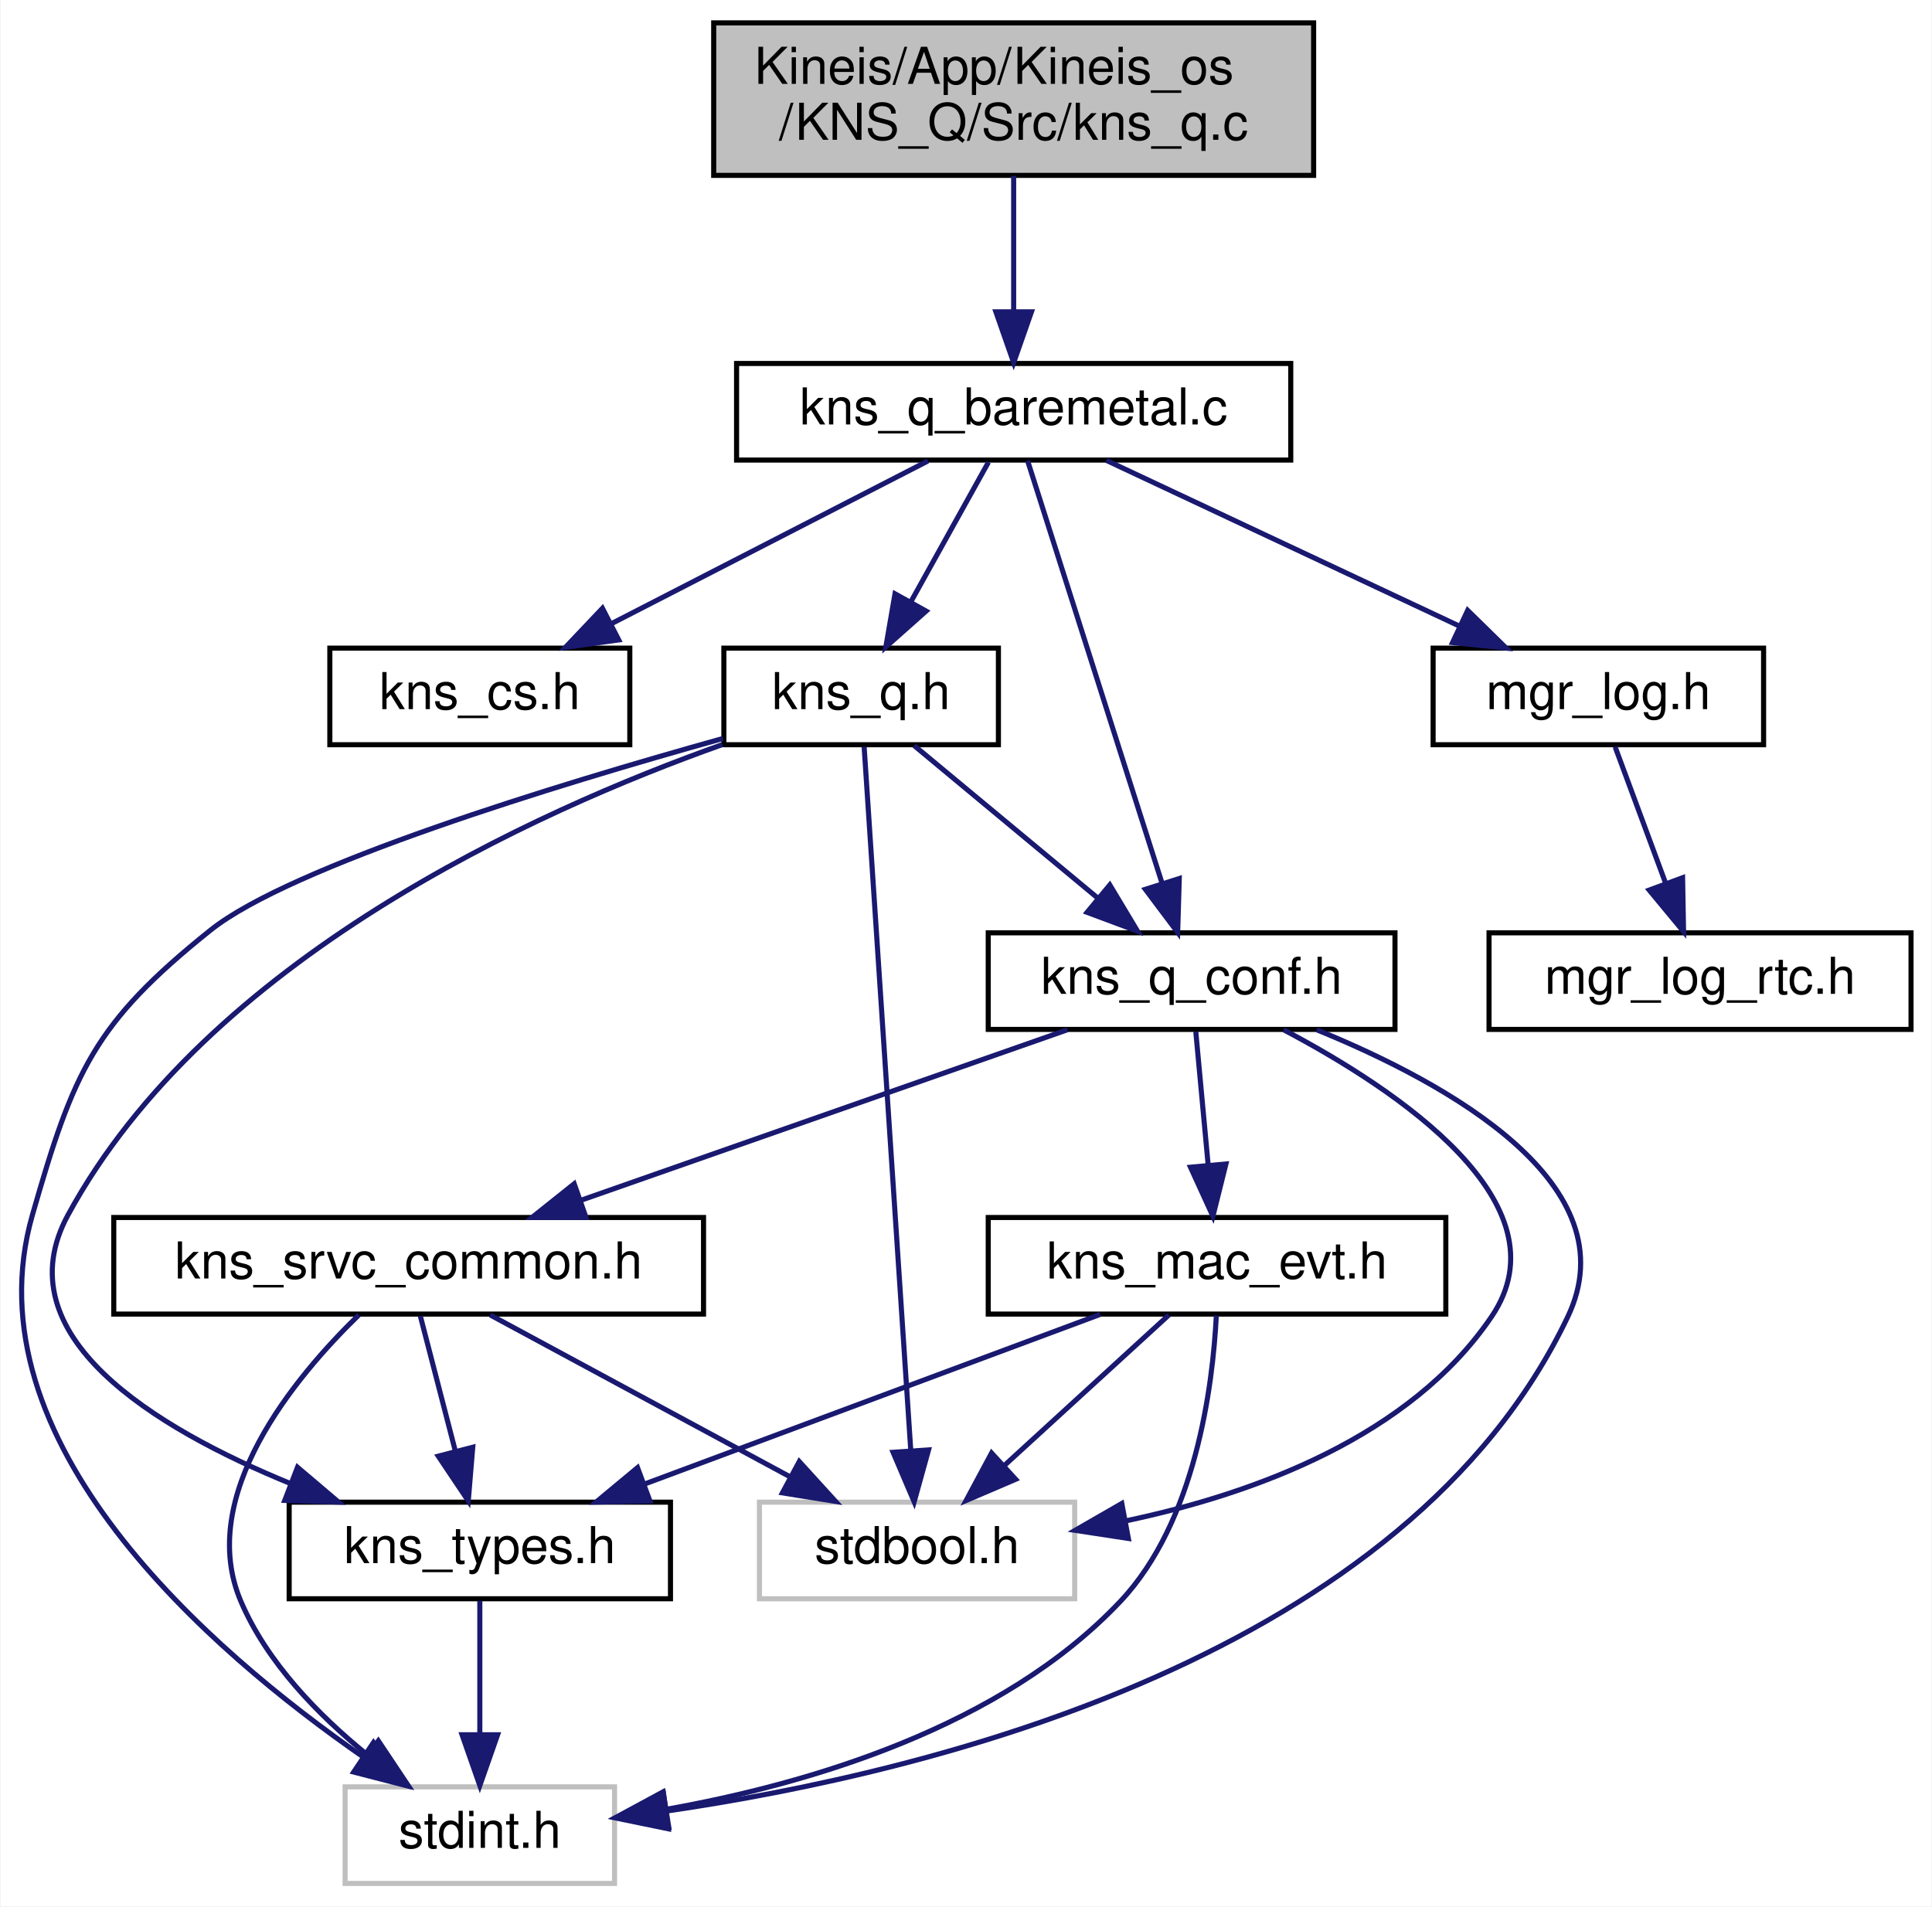
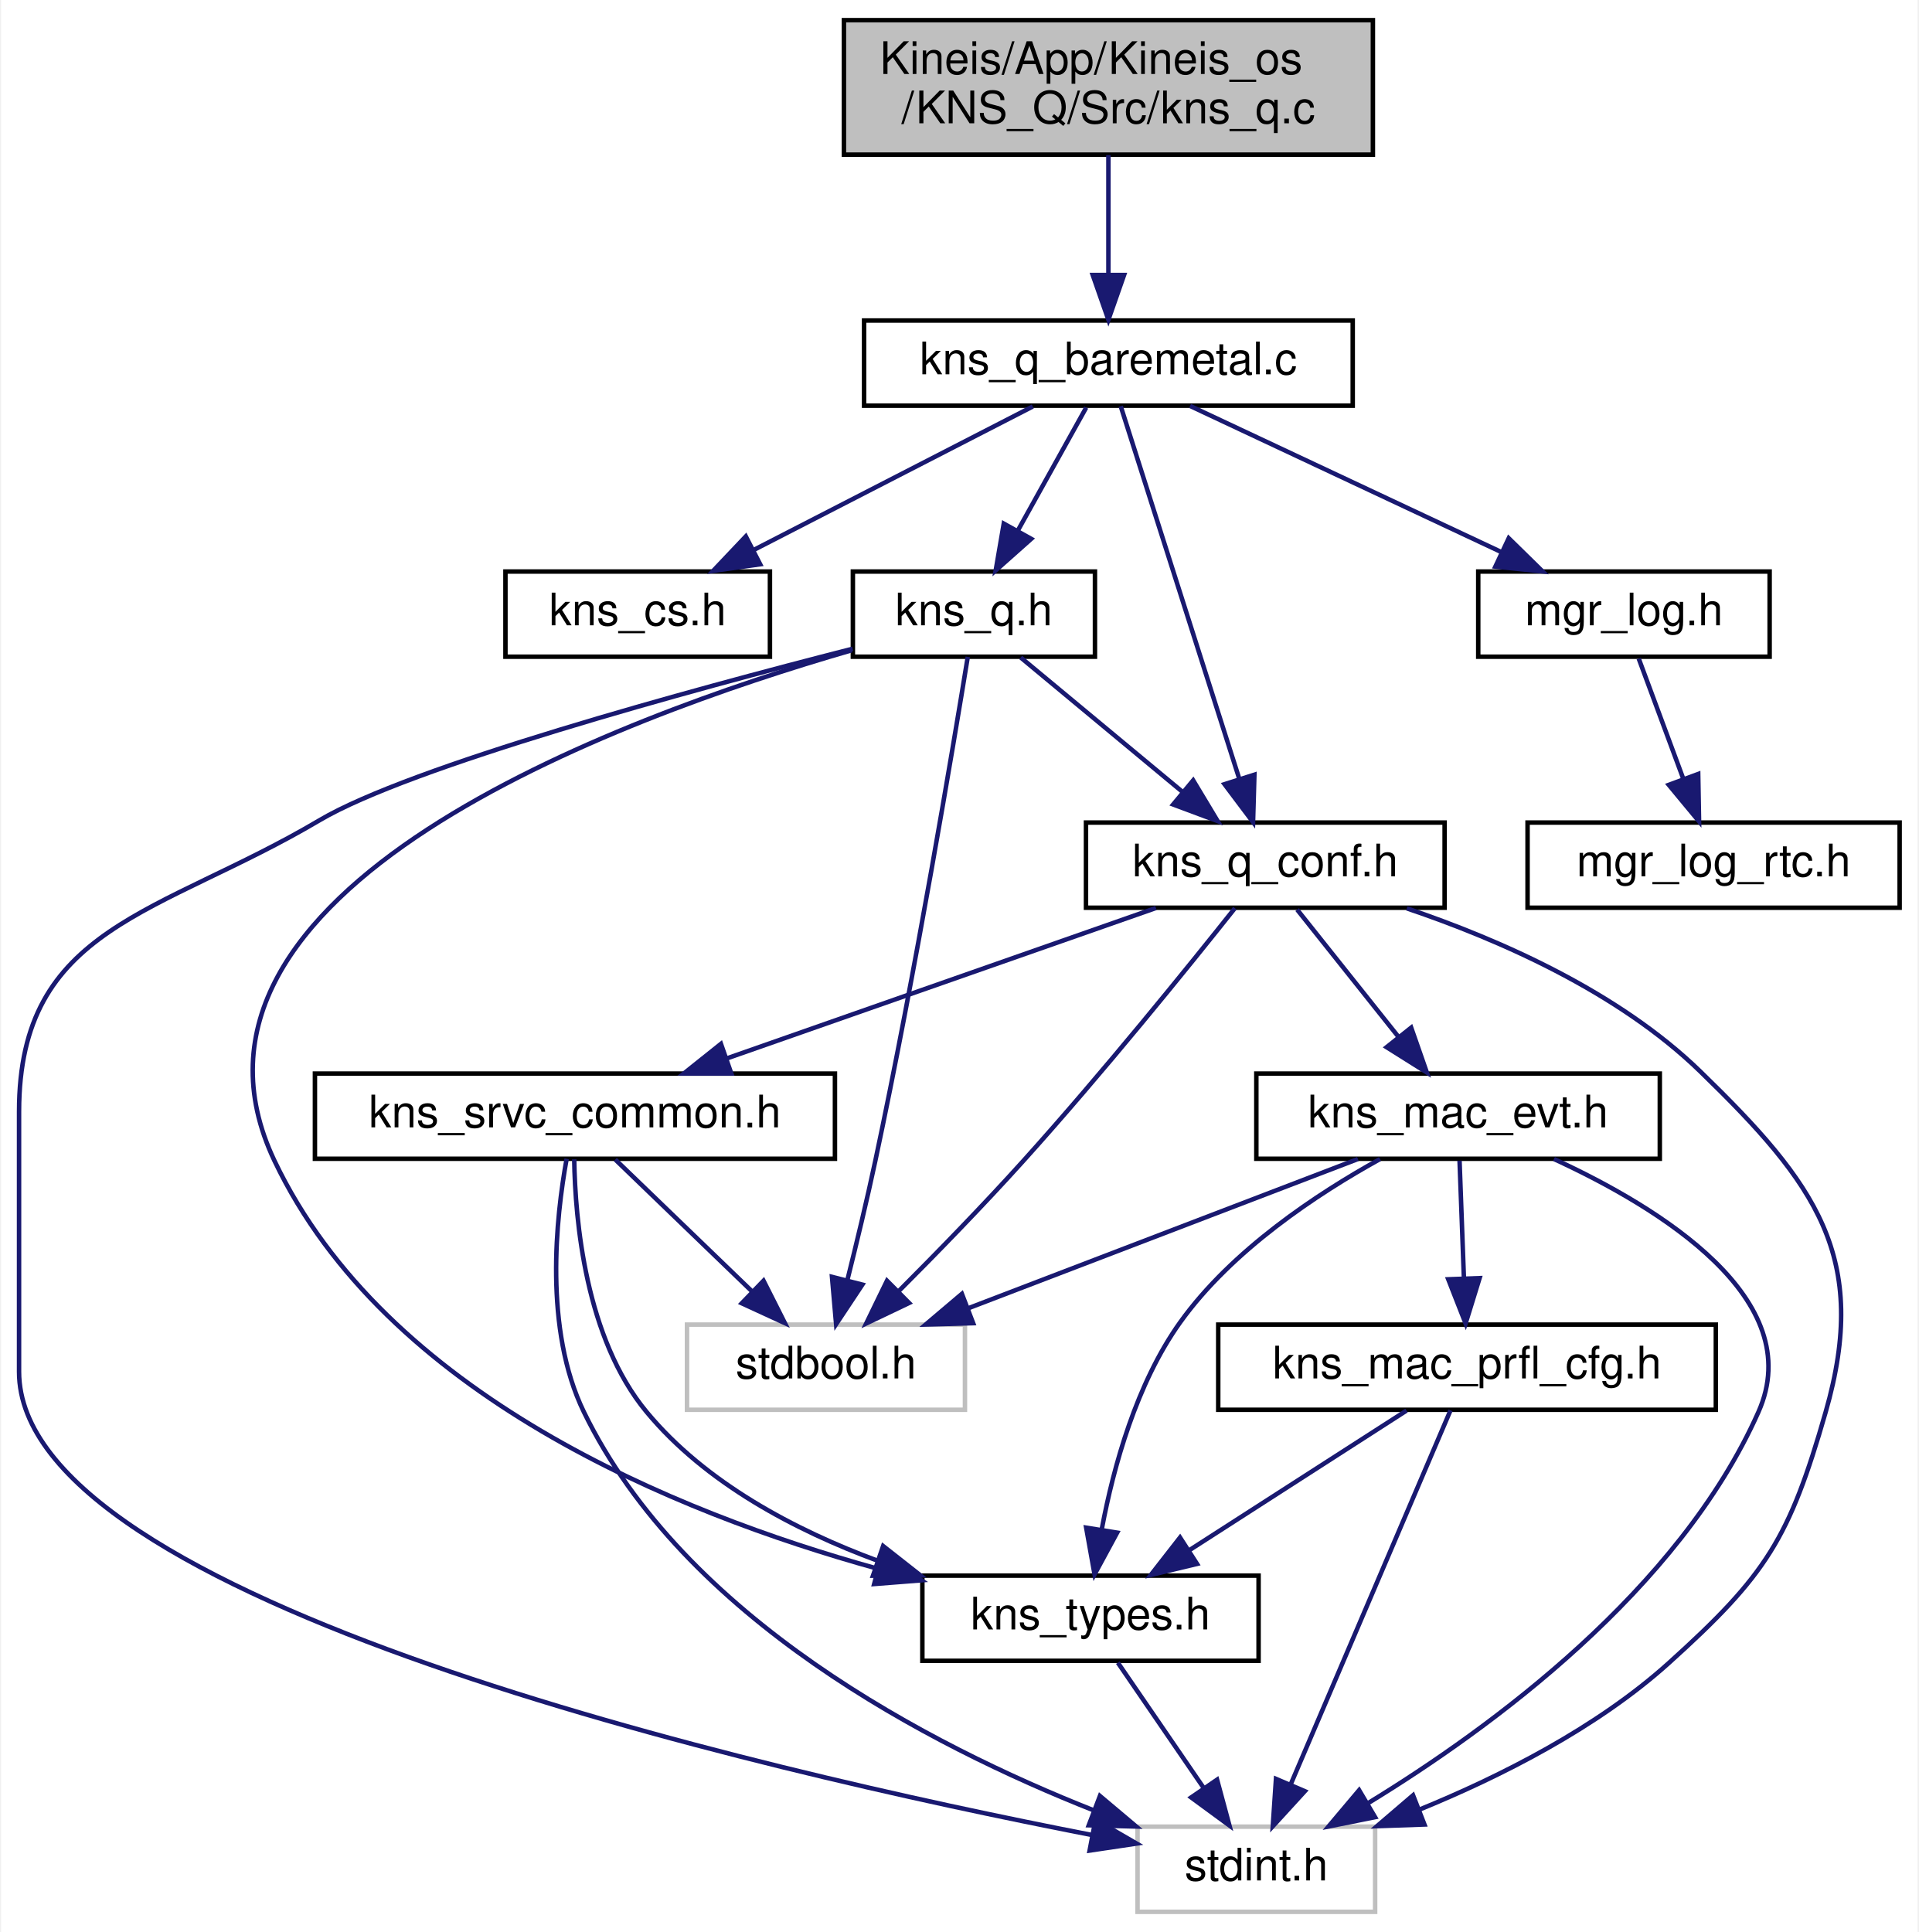
- <svg xmlns="http://www.w3.org/2000/svg" xmlns:xlink="http://www.w3.org/1999/xlink" width="380pt" height="375pt" viewBox="0.00 0.00 379.75 375.00">
-   <g id="graph0" class="graph" transform="scale(1 1) rotate(0) translate(4 371)">
-     <polygon fill="white" stroke="transparent" points="-4,4 -4,-371 375.75,-371 375.75,4 -4,4" />
+ <svg xmlns="http://www.w3.org/2000/svg" xmlns:xlink="http://www.w3.org/1999/xlink" width="428pt" height="431pt" viewBox="0.00 0.00 427.50 431.00">
+   <g id="graph0" class="graph" transform="scale(1 1) rotate(0) translate(4 427)">
+     <polygon fill="white" stroke="transparent" points="-4,4 -4,-427 423.5,-427 423.5,4 -4,4" />
    <g id="node1" class="node">
      <g id="a_node1">
        <a xlink:title="Configuration of queues used in kineis_swr.">
-           <polygon fill="#bfbfbf" stroke="black" points="136.25,-336.5 136.25,-366.5 254.25,-366.5 254.25,-336.5 136.25,-336.5" />
-           <text text-anchor="start" x="144.25" y="-354.5" font-family="Helvetica,sans-Serif" font-size="10.00">Kineis/App/Kineis_os</text>
-           <text text-anchor="middle" x="195.25" y="-343.5" font-family="Helvetica,sans-Serif" font-size="10.00">/KNS_Q/Src/kns_q.c</text>
+           <polygon fill="#bfbfbf" stroke="black" points="184,-392.5 184,-422.5 302,-422.5 302,-392.5 184,-392.5" />
+           <text text-anchor="start" x="192" y="-410.5" font-family="Helvetica,sans-Serif" font-size="10.00">Kineis/App/Kineis_os</text>
+           <text text-anchor="middle" x="243" y="-399.5" font-family="Helvetica,sans-Serif" font-size="10.00">/KNS_Q/Src/kns_q.c</text>
        </a>
      </g>
    </g>
    <g id="node2" class="node">
      <g id="a_node2">
        <a xlink:href="../../d0/d08/kns__q__baremetal_8c.html" target="_top" xlink:title="Configuration of queues used in kineis_swr.">
-           <polygon fill="white" stroke="black" points="140.75,-280.5 140.75,-299.5 249.75,-299.5 249.75,-280.5 140.75,-280.5" />
-           <text text-anchor="middle" x="195.25" y="-287.5" font-family="Helvetica,sans-Serif" font-size="10.00">kns_q_baremetal.c</text>
+           <polygon fill="white" stroke="black" points="188.5,-336.5 188.5,-355.5 297.5,-355.5 297.5,-336.5 188.5,-336.5" />
+           <text text-anchor="middle" x="243" y="-343.5" font-family="Helvetica,sans-Serif" font-size="10.00">kns_q_baremetal.c</text>
        </a>
      </g>
    </g>
    <g id="edge1" class="edge">
-       <path fill="none" stroke="midnightblue" d="M195.25,-336.4C195.25,-328.47 195.25,-318.46 195.25,-309.86" />
-       <polygon fill="midnightblue" stroke="midnightblue" points="198.75,-309.66 195.25,-299.66 191.75,-309.66 198.75,-309.66" />
+       <path fill="none" stroke="midnightblue" d="M243,-392.4C243,-384.47 243,-374.46 243,-365.86" />
+       <polygon fill="midnightblue" stroke="midnightblue" points="246.5,-365.66 243,-355.66 239.5,-365.66 246.5,-365.66" />
    </g>
    <g id="node3" class="node">
      <g id="a_node3">
        <a xlink:href="../../d2/d62/kns__cs_8h.html" target="_top" xlink:title="critical section handling for kineis stack.">
-           <polygon fill="white" stroke="black" points="60.75,-224.5 60.75,-243.5 119.75,-243.5 119.75,-224.5 60.75,-224.5" />
-           <text text-anchor="middle" x="90.25" y="-231.5" font-family="Helvetica,sans-Serif" font-size="10.00">kns_cs.h</text>
+           <polygon fill="white" stroke="black" points="108.5,-280.5 108.5,-299.5 167.5,-299.5 167.5,-280.5 108.5,-280.5" />
+           <text text-anchor="middle" x="138" y="-287.5" font-family="Helvetica,sans-Serif" font-size="10.00">kns_cs.h</text>
        </a>
      </g>
    </g>
    <g id="edge2" class="edge">
-       <path fill="none" stroke="midnightblue" d="M178.38,-280.32C161.54,-271.66 135.44,-258.24 116.01,-248.25" />
-       <polygon fill="midnightblue" stroke="midnightblue" points="117.57,-245.12 107.08,-243.65 114.37,-251.34 117.57,-245.12" />
+       <path fill="none" stroke="midnightblue" d="M226.13,-336.32C209.29,-327.66 183.19,-314.24 163.76,-304.25" />
+       <polygon fill="midnightblue" stroke="midnightblue" points="165.32,-301.12 154.83,-299.65 162.12,-307.34 165.32,-301.12" />
    </g>
    <g id="node4" class="node">
      <g id="a_node4">
        <a xlink:href="../../d8/dd1/kns__q__conf_8h.html" target="_top" xlink:title="Configuration of queues used in kineis_sw.">
-           <polygon fill="white" stroke="black" points="190.25,-168.5 190.25,-187.5 270.25,-187.5 270.25,-168.5 190.25,-168.5" />
-           <text text-anchor="middle" x="230.25" y="-175.5" font-family="Helvetica,sans-Serif" font-size="10.00">kns_q_conf.h</text>
+           <polygon fill="white" stroke="black" points="238,-224.5 238,-243.5 318,-243.5 318,-224.5 238,-224.5" />
+           <text text-anchor="middle" x="278" y="-231.5" font-family="Helvetica,sans-Serif" font-size="10.00">kns_q_conf.h</text>
        </a>
      </g>
    </g>
    <g id="edge3" class="edge">
-       <path fill="none" stroke="midnightblue" d="M197.99,-280.37C203.67,-262.54 216.79,-221.3 224.43,-197.27" />
-       <polygon fill="midnightblue" stroke="midnightblue" points="227.82,-198.18 227.51,-187.59 221.15,-196.06 227.82,-198.18" />
-     </g>
-     <g id="node10" class="node">
-       <g id="a_node10">
-         <a xlink:href="../../d0/d84/kns__q_8h.html" target="_top" xlink:title="Configuration of queues used in kineis_swr.">
-           <polygon fill="white" stroke="black" points="138.25,-224.5 138.25,-243.5 192.25,-243.5 192.25,-224.5 138.25,-224.5" />
-           <text text-anchor="middle" x="165.25" y="-231.5" font-family="Helvetica,sans-Serif" font-size="10.00">kns_q.h</text>
-         </a>
-       </g>
-     </g>
-     <g id="edge15" class="edge">
-       <path fill="none" stroke="midnightblue" d="M190.29,-280.08C186.14,-272.61 180.09,-261.72 174.98,-252.52" />
-       <polygon fill="midnightblue" stroke="midnightblue" points="178.03,-250.79 170.11,-243.75 171.91,-254.19 178.03,-250.79" />
+       <path fill="none" stroke="midnightblue" d="M245.75,-336.37C251.42,-318.54 264.54,-277.3 272.19,-253.27" />
+       <polygon fill="midnightblue" stroke="midnightblue" points="275.57,-254.18 275.27,-243.59 268.9,-252.06 275.57,-254.18" />
    </g>
    <g id="node11" class="node">
      <g id="a_node11">
+         <a xlink:href="../../d0/d84/kns__q_8h.html" target="_top" xlink:title="Configuration of queues used in kineis_swr.">
+           <polygon fill="white" stroke="black" points="186,-280.5 186,-299.5 240,-299.5 240,-280.5 186,-280.5" />
+           <text text-anchor="middle" x="213" y="-287.5" font-family="Helvetica,sans-Serif" font-size="10.00">kns_q.h</text>
+         </a>
+       </g>
+     </g>
+     <g id="edge18" class="edge">
+       <path fill="none" stroke="midnightblue" d="M238.05,-336.08C233.9,-328.61 227.85,-317.72 222.73,-308.52" />
+       <polygon fill="midnightblue" stroke="midnightblue" points="225.78,-306.79 217.86,-299.75 219.66,-310.19 225.78,-306.79" />
+     </g>
+     <g id="node12" class="node">
+       <g id="a_node12">
        <a xlink:href="../../d2/d2e/mgr__log_8h.html" target="_top" xlink:title="logger main header file">
-           <polygon fill="white" stroke="black" points="277.75,-224.5 277.75,-243.5 342.75,-243.5 342.75,-224.5 277.75,-224.5" />
-           <text text-anchor="middle" x="310.25" y="-231.5" font-family="Helvetica,sans-Serif" font-size="10.00">mgr_log.h</text>
-         </a>
-       </g>
-     </g>
-     <g id="edge20" class="edge">
-       <path fill="none" stroke="midnightblue" d="M213.47,-280.44C232.14,-271.68 261.4,-257.94 282.87,-247.86" />
-       <polygon fill="midnightblue" stroke="midnightblue" points="284.55,-250.93 292.11,-243.52 281.57,-244.6 284.55,-250.93" />
+           <polygon fill="white" stroke="black" points="325.5,-280.5 325.5,-299.5 390.5,-299.5 390.5,-280.5 325.5,-280.5" />
+           <text text-anchor="middle" x="358" y="-287.5" font-family="Helvetica,sans-Serif" font-size="10.00">mgr_log.h</text>
+         </a>
+       </g>
+     </g>
+     <g id="edge23" class="edge">
+       <path fill="none" stroke="midnightblue" d="M261.22,-336.44C279.9,-327.68 309.16,-313.94 330.62,-303.86" />
+       <polygon fill="midnightblue" stroke="midnightblue" points="332.3,-306.93 339.86,-299.52 329.32,-300.6 332.3,-306.93" />
    </g>
    <g id="node5" class="node">
      <g id="a_node5">
        <a xlink:title=" ">
-           <polygon fill="white" stroke="#bfbfbf" points="145.25,-56.5 145.25,-75.5 207.25,-75.5 207.25,-56.5 145.25,-56.5" />
-           <text text-anchor="middle" x="176.25" y="-63.5" font-family="Helvetica,sans-Serif" font-size="10.00">stdbool.h</text>
+           <polygon fill="white" stroke="#bfbfbf" points="149,-112.5 149,-131.5 211,-131.5 211,-112.5 149,-112.5" />
+           <text text-anchor="middle" x="180" y="-119.5" font-family="Helvetica,sans-Serif" font-size="10.00">stdbool.h</text>
        </a>
      </g>
    </g>
    <g id="edge4" class="edge">
-       <path fill="none" stroke="midnightblue" d="M248.34,-168.43C270.77,-156.6 304.3,-134.2 289.25,-112 273.26,-88.42 242.74,-77.2 217.44,-71.85" />
-       <polygon fill="midnightblue" stroke="midnightblue" points="217.81,-68.36 207.34,-69.96 216.52,-75.24 217.81,-68.36" />
+       <path fill="none" stroke="midnightblue" d="M271.22,-224.4C261.2,-211.78 241.68,-187.61 224,-168 215.04,-158.06 204.58,-147.33 196.1,-138.84" />
+       <polygon fill="midnightblue" stroke="midnightblue" points="198.54,-136.33 188.98,-131.76 193.61,-141.29 198.54,-136.33" />
    </g>
    <g id="node6" class="node">
      <g id="a_node6">
        <a xlink:title=" ">
-           <polygon fill="white" stroke="#bfbfbf" points="63.75,-0.5 63.75,-19.5 116.75,-19.5 116.75,-0.5 63.75,-0.5" />
-           <text text-anchor="middle" x="90.25" y="-7.5" font-family="Helvetica,sans-Serif" font-size="10.00">stdint.h</text>
+           <polygon fill="white" stroke="#bfbfbf" points="249.5,-0.5 249.5,-19.5 302.5,-19.5 302.5,-0.5 249.5,-0.5" />
+           <text text-anchor="middle" x="276" y="-7.5" font-family="Helvetica,sans-Serif" font-size="10.00">stdint.h</text>
        </a>
      </g>
    </g>
    <g id="edge5" class="edge">
-       <path fill="none" stroke="midnightblue" d="M254.85,-168.43C280.87,-157.82 316.6,-137.94 304.25,-112 272.43,-45.2 179.47,-22.4 127.14,-14.76" />
-       <polygon fill="midnightblue" stroke="midnightblue" points="127.32,-11.25 116.94,-13.38 126.38,-18.18 127.32,-11.25" />
+       <path fill="none" stroke="midnightblue" d="M309.57,-224.36C330.26,-217.36 356.75,-205.72 375,-188 400.82,-162.92 412.92,-146.6 403,-112 394.91,-83.79 389.8,-75.65 368,-56 351.99,-41.57 330.52,-30.72 312.34,-23.29" />
+       <polygon fill="midnightblue" stroke="midnightblue" points="313.5,-19.98 302.91,-19.61 310.96,-26.5 313.5,-19.98" />
    </g>
    <g id="node7" class="node">
      <g id="a_node7">
        <a xlink:href="../../df/d64/kns__mac__evt_8h.html" target="_top" xlink:title=" ">
-           <polygon fill="white" stroke="black" points="190.25,-112.5 190.25,-131.5 280.25,-131.5 280.25,-112.5 190.25,-112.5" />
-           <text text-anchor="middle" x="235.25" y="-119.5" font-family="Helvetica,sans-Serif" font-size="10.00">kns_mac_evt.h</text>
+           <polygon fill="white" stroke="black" points="276,-168.5 276,-187.5 366,-187.5 366,-168.5 276,-168.5" />
+           <text text-anchor="middle" x="321" y="-175.5" font-family="Helvetica,sans-Serif" font-size="10.00">kns_mac_evt.h</text>
        </a>
      </g>
    </g>
    <g id="edge6" class="edge">
-       <path fill="none" stroke="midnightblue" d="M231.07,-168.08C231.73,-161.01 232.67,-150.86 233.49,-141.99" />
-       <polygon fill="midnightblue" stroke="midnightblue" points="237,-142.03 234.44,-131.75 230.03,-141.39 237,-142.03" />
-     </g>
-     <g id="node9" class="node">
-       <g id="a_node9">
+       <path fill="none" stroke="midnightblue" d="M285.1,-224.08C291.24,-216.38 300.27,-205.03 307.74,-195.65" />
+       <polygon fill="midnightblue" stroke="midnightblue" points="310.54,-197.75 314.03,-187.75 305.06,-193.39 310.54,-197.75" />
+     </g>
+     <g id="node10" class="node">
+       <g id="a_node10">
        <a xlink:href="../../d7/d8a/kns__srvc__common_8h.html" target="_top" xlink:title="Common part of Kinéis service layer.">
-           <polygon fill="white" stroke="black" points="18.25,-112.5 18.25,-131.5 134.25,-131.5 134.25,-112.5 18.25,-112.5" />
-           <text text-anchor="middle" x="76.25" y="-119.5" font-family="Helvetica,sans-Serif" font-size="10.00">kns_srvc_common.h</text>
-         </a>
-       </g>
-     </g>
-     <g id="edge11" class="edge">
-       <path fill="none" stroke="midnightblue" d="M205.85,-168.44C180.05,-159.4 139.17,-145.06 110.23,-134.92" />
-       <polygon fill="midnightblue" stroke="midnightblue" points="111.13,-131.52 100.54,-131.52 108.81,-138.13 111.13,-131.52" />
+           <polygon fill="white" stroke="black" points="66,-168.5 66,-187.5 182,-187.5 182,-168.5 66,-168.5" />
+           <text text-anchor="middle" x="124" y="-175.5" font-family="Helvetica,sans-Serif" font-size="10.00">kns_srvc_common.h</text>
+         </a>
+       </g>
+     </g>
+     <g id="edge14" class="edge">
+       <path fill="none" stroke="midnightblue" d="M253.6,-224.44C227.8,-215.4 186.92,-201.06 157.98,-190.92" />
+       <polygon fill="midnightblue" stroke="midnightblue" points="158.88,-187.52 148.29,-187.52 156.57,-194.13 158.88,-187.52" />
    </g>
    <g id="edge7" class="edge">
-       <path fill="none" stroke="midnightblue" d="M225.77,-112.32C217.05,-104.34 203.9,-92.31 193.35,-82.65" />
-       <polygon fill="midnightblue" stroke="midnightblue" points="195.64,-80 185.9,-75.83 190.91,-85.17 195.64,-80" />
+       <path fill="none" stroke="midnightblue" d="M298.66,-168.44C275.25,-159.48 238.26,-145.31 211.81,-135.18" />
+       <polygon fill="midnightblue" stroke="midnightblue" points="212.83,-131.82 202.24,-131.52 210.32,-138.36 212.83,-131.82" />
    </g>
    <g id="edge8" class="edge">
-       <path fill="none" stroke="midnightblue" d="M235.11,-112.2C234.41,-98.43 231.09,-71.74 216.25,-56 192.9,-31.24 155.01,-20.08 126.87,-15.07" />
-       <polygon fill="midnightblue" stroke="midnightblue" points="127.41,-11.61 116.98,-13.48 126.3,-18.52 127.41,-11.61" />
+       <path fill="none" stroke="midnightblue" d="M342.39,-168.44C365.98,-157.58 399.2,-137.17 388,-112 370.3,-72.2 328.29,-41.47 301.06,-24.83" />
+       <polygon fill="midnightblue" stroke="midnightblue" points="302.49,-21.62 292.1,-19.54 298.93,-27.64 302.49,-21.62" />
    </g>
    <g id="node8" class="node">
      <g id="a_node8">
        <a xlink:href="../../d8/d85/kns__types_8h.html" target="_top" xlink:title="Kineis types definition.">
-           <polygon fill="white" stroke="black" points="52.75,-56.5 52.75,-75.5 127.75,-75.5 127.75,-56.5 52.75,-56.5" />
-           <text text-anchor="middle" x="90.25" y="-63.5" font-family="Helvetica,sans-Serif" font-size="10.00">kns_types.h</text>
+           <polygon fill="white" stroke="black" points="201.5,-56.5 201.5,-75.5 276.5,-75.5 276.5,-56.5 201.5,-56.5" />
+           <text text-anchor="middle" x="239" y="-63.5" font-family="Helvetica,sans-Serif" font-size="10.00">kns_types.h</text>
        </a>
      </g>
    </g>
    <g id="edge9" class="edge">
-       <path fill="none" stroke="midnightblue" d="M212.27,-112.44C188.09,-103.44 149.83,-89.19 122.6,-79.05" />
-       <polygon fill="midnightblue" stroke="midnightblue" points="123.71,-75.73 113.12,-75.52 121.27,-82.29 123.71,-75.73" />
+       <path fill="none" stroke="midnightblue" d="M303.6,-168.44C289.64,-160.72 270.53,-148.12 259,-132 249.24,-118.34 244.15,-99.81 241.55,-86.02" />
+       <polygon fill="midnightblue" stroke="midnightblue" points="244.95,-85.09 239.91,-75.77 238.04,-86.2 244.95,-85.09" />
+     </g>
+     <g id="node9" class="node">
+       <g id="a_node9">
+         <a xlink:href="../../d8/d4a/kns__mac__prfl__cfg_8h.html" target="_top" xlink:title="Header file describing the ser settings required to configure a MAC protocol.">
+           <polygon fill="white" stroke="black" points="267.5,-112.5 267.5,-131.5 378.5,-131.5 378.5,-112.5 267.5,-112.5" />
+           <text text-anchor="middle" x="323" y="-119.5" font-family="Helvetica,sans-Serif" font-size="10.00">kns_mac_prfl_cfg.h</text>
+         </a>
+       </g>
+     </g>
+     <g id="edge11" class="edge">
+       <path fill="none" stroke="midnightblue" d="M321.33,-168.08C321.59,-161.01 321.97,-150.86 322.3,-141.99" />
+       <polygon fill="midnightblue" stroke="midnightblue" points="325.8,-141.87 322.68,-131.75 318.81,-141.61 325.8,-141.87" />
    </g>
    <g id="edge10" class="edge">
-       <path fill="none" stroke="midnightblue" d="M90.25,-56.08C90.25,-49.01 90.25,-38.86 90.25,-29.99" />
-       <polygon fill="midnightblue" stroke="midnightblue" points="93.75,-29.75 90.25,-19.75 86.75,-29.75 93.75,-29.75" />
+       <path fill="none" stroke="midnightblue" d="M245.11,-56.08C250.28,-48.53 257.85,-37.49 264.19,-28.23" />
+       <polygon fill="midnightblue" stroke="midnightblue" points="267.24,-29.98 270,-19.75 261.46,-26.02 267.24,-29.98" />
    </g>
    <g id="edge12" class="edge">
-       <path fill="none" stroke="midnightblue" d="M92.31,-112.32C108.21,-103.74 132.76,-90.49 151.21,-80.52" />
-       <polygon fill="midnightblue" stroke="midnightblue" points="153.08,-83.49 160.22,-75.65 149.76,-77.33 153.08,-83.49" />
+       <path fill="none" stroke="midnightblue" d="M319.31,-112.37C311.66,-94.46 293.91,-52.92 283.67,-28.95" />
+       <polygon fill="midnightblue" stroke="midnightblue" points="286.82,-27.41 279.67,-19.59 280.38,-30.16 286.82,-27.41" />
    </g>
    <g id="edge13" class="edge">
-       <path fill="none" stroke="midnightblue" d="M66.46,-112.34C53.81,-100.05 34.4,-76.72 43.25,-56 48.39,-43.95 58.53,-33.58 68.07,-25.84" />
-       <polygon fill="midnightblue" stroke="midnightblue" points="70.29,-28.55 76.17,-19.74 66.08,-22.96 70.29,-28.55" />
-     </g>
-     <g id="edge14" class="edge">
-       <path fill="none" stroke="midnightblue" d="M78.56,-112.08C80.41,-104.93 83.08,-94.64 85.4,-85.69" />
-       <polygon fill="midnightblue" stroke="midnightblue" points="88.86,-86.31 87.98,-75.75 82.08,-84.55 88.86,-86.31" />
+       <path fill="none" stroke="midnightblue" d="M309.5,-112.32C296.4,-103.9 276.29,-90.97 260.89,-81.07" />
+       <polygon fill="midnightblue" stroke="midnightblue" points="262.77,-78.12 252.46,-75.65 258.98,-84.01 262.77,-78.12" />
+     </g>
+     <g id="edge15" class="edge">
+       <path fill="none" stroke="midnightblue" d="M133,-168.32C141.19,-160.42 153.51,-148.55 163.47,-138.94" />
+       <polygon fill="midnightblue" stroke="midnightblue" points="166.07,-141.29 170.84,-131.83 161.21,-136.26 166.07,-141.29" />
+     </g>
+     <g id="edge16" class="edge">
+       <path fill="none" stroke="midnightblue" d="M122.15,-168.48C119.79,-155.54 117.01,-130.48 126,-112 148.37,-66 203.03,-37.64 239.82,-23.1" />
+       <polygon fill="midnightblue" stroke="midnightblue" points="241.11,-26.35 249.21,-19.53 238.62,-19.81 241.11,-26.35" />
+     </g>
+     <g id="edge17" class="edge">
+       <path fill="none" stroke="midnightblue" d="M123.84,-168.37C124.05,-154.83 126.34,-128.45 140,-112 153.14,-96.16 173.04,-85.66 191.56,-78.81" />
+       <polygon fill="midnightblue" stroke="midnightblue" points="192.75,-82.1 201.08,-75.55 190.48,-75.48 192.75,-82.1" />
+     </g>
+     <g id="edge22" class="edge">
+       <path fill="none" stroke="midnightblue" d="M223.44,-280.32C233.15,-272.26 247.82,-260.08 259.5,-250.37" />
+       <polygon fill="midnightblue" stroke="midnightblue" points="261.91,-252.92 267.37,-243.83 257.44,-247.53 261.91,-252.92" />
    </g>
    <g id="edge19" class="edge">
-       <path fill="none" stroke="midnightblue" d="M175.69,-224.32C185.39,-216.26 200.06,-204.08 211.75,-194.37" />
-       <polygon fill="midnightblue" stroke="midnightblue" points="214.16,-196.92 219.61,-187.83 209.69,-191.53 214.16,-196.92" />
-     </g>
-     <g id="edge16" class="edge">
-       <path fill="none" stroke="midnightblue" d="M165.84,-224.08C167.57,-197.95 172.66,-121.21 175.02,-85.58" />
-       <polygon fill="midnightblue" stroke="midnightblue" points="178.51,-85.78 175.68,-75.57 171.53,-85.31 178.51,-85.78" />
-     </g>
-     <g id="edge17" class="edge">
-       <path fill="none" stroke="midnightblue" d="M138.06,-225.73C105.41,-216.62 53.06,-200.66 37.25,-188 14.34,-169.66 10.34,-160.21 2.25,-132 -10.53,-87.46 37.23,-46.24 67.37,-25.34" />
-       <polygon fill="midnightblue" stroke="midnightblue" points="69.34,-28.23 75.7,-19.76 65.44,-22.41 69.34,-28.23" />
-     </g>
-     <g id="edge18" class="edge">
-       <path fill="none" stroke="midnightblue" d="M137.96,-224.53C101.02,-211.41 36.61,-182.31 9.25,-132 -3.62,-108.34 26.11,-90.16 53.11,-79.12" />
-       <polygon fill="midnightblue" stroke="midnightblue" points="54.39,-82.37 62.47,-75.51 51.88,-75.84 54.39,-82.37" />
-     </g>
-     <g id="node12" class="node">
-       <g id="a_node12">
+       <path fill="none" stroke="midnightblue" d="M211.63,-280.46C208.4,-260.63 199.94,-209.98 191,-168 189.13,-159.24 186.81,-149.58 184.78,-141.47" />
+       <polygon fill="midnightblue" stroke="midnightblue" points="188.12,-140.42 182.26,-131.59 181.34,-142.15 188.12,-140.42" />
+     </g>
+     <g id="edge20" class="edge">
+       <path fill="none" stroke="midnightblue" d="M185.95,-282.28C149.61,-272.99 87.26,-255.99 67,-244 31.3,-222.86 0,-220.49 0,-179 0,-179 0,-179 0,-121 0,-70.07 164.21,-32.26 239.31,-17.64" />
+       <polygon fill="midnightblue" stroke="midnightblue" points="240.12,-21.04 249.29,-15.73 238.81,-14.17 240.12,-21.04" />
+     </g>
+     <g id="edge21" class="edge">
+       <path fill="none" stroke="midnightblue" d="M185.75,-281.94C133.82,-266.96 28.26,-228.34 57,-168 81.78,-115.98 146.29,-89.58 191.43,-77.07" />
+       <polygon fill="midnightblue" stroke="midnightblue" points="192.54,-80.39 201.31,-74.46 190.75,-73.63 192.54,-80.39" />
+     </g>
+     <g id="node13" class="node">
+       <g id="a_node13">
        <a xlink:href="../../d9/d70/mgr__log__rtc_8h.html" target="_top" xlink:title=": Header for mgr_log_rtc.c file. This file contains log routine concerning RTC. Thus there is a depen...">
-           <polygon fill="white" stroke="black" points="288.75,-168.5 288.75,-187.5 371.75,-187.5 371.75,-168.5 288.75,-168.5" />
-           <text text-anchor="middle" x="330.25" y="-175.5" font-family="Helvetica,sans-Serif" font-size="10.00">mgr_log_rtc.h</text>
-         </a>
-       </g>
-     </g>
-     <g id="edge21" class="edge">
-       <path fill="none" stroke="midnightblue" d="M313.55,-224.08C316.23,-216.85 320.1,-206.41 323.43,-197.4" />
-       <polygon fill="midnightblue" stroke="midnightblue" points="326.82,-198.34 327.01,-187.75 320.25,-195.91 326.82,-198.34" />
+           <polygon fill="white" stroke="black" points="336.5,-224.5 336.5,-243.5 419.5,-243.5 419.5,-224.5 336.5,-224.5" />
+           <text text-anchor="middle" x="378" y="-231.5" font-family="Helvetica,sans-Serif" font-size="10.00">mgr_log_rtc.h</text>
+         </a>
+       </g>
+     </g>
+     <g id="edge24" class="edge">
+       <path fill="none" stroke="midnightblue" d="M361.3,-280.08C363.98,-272.85 367.85,-262.41 371.19,-253.4" />
+       <polygon fill="midnightblue" stroke="midnightblue" points="374.57,-254.34 374.76,-243.75 368,-251.91 374.57,-254.34" />
    </g>
  </g>
</svg>
